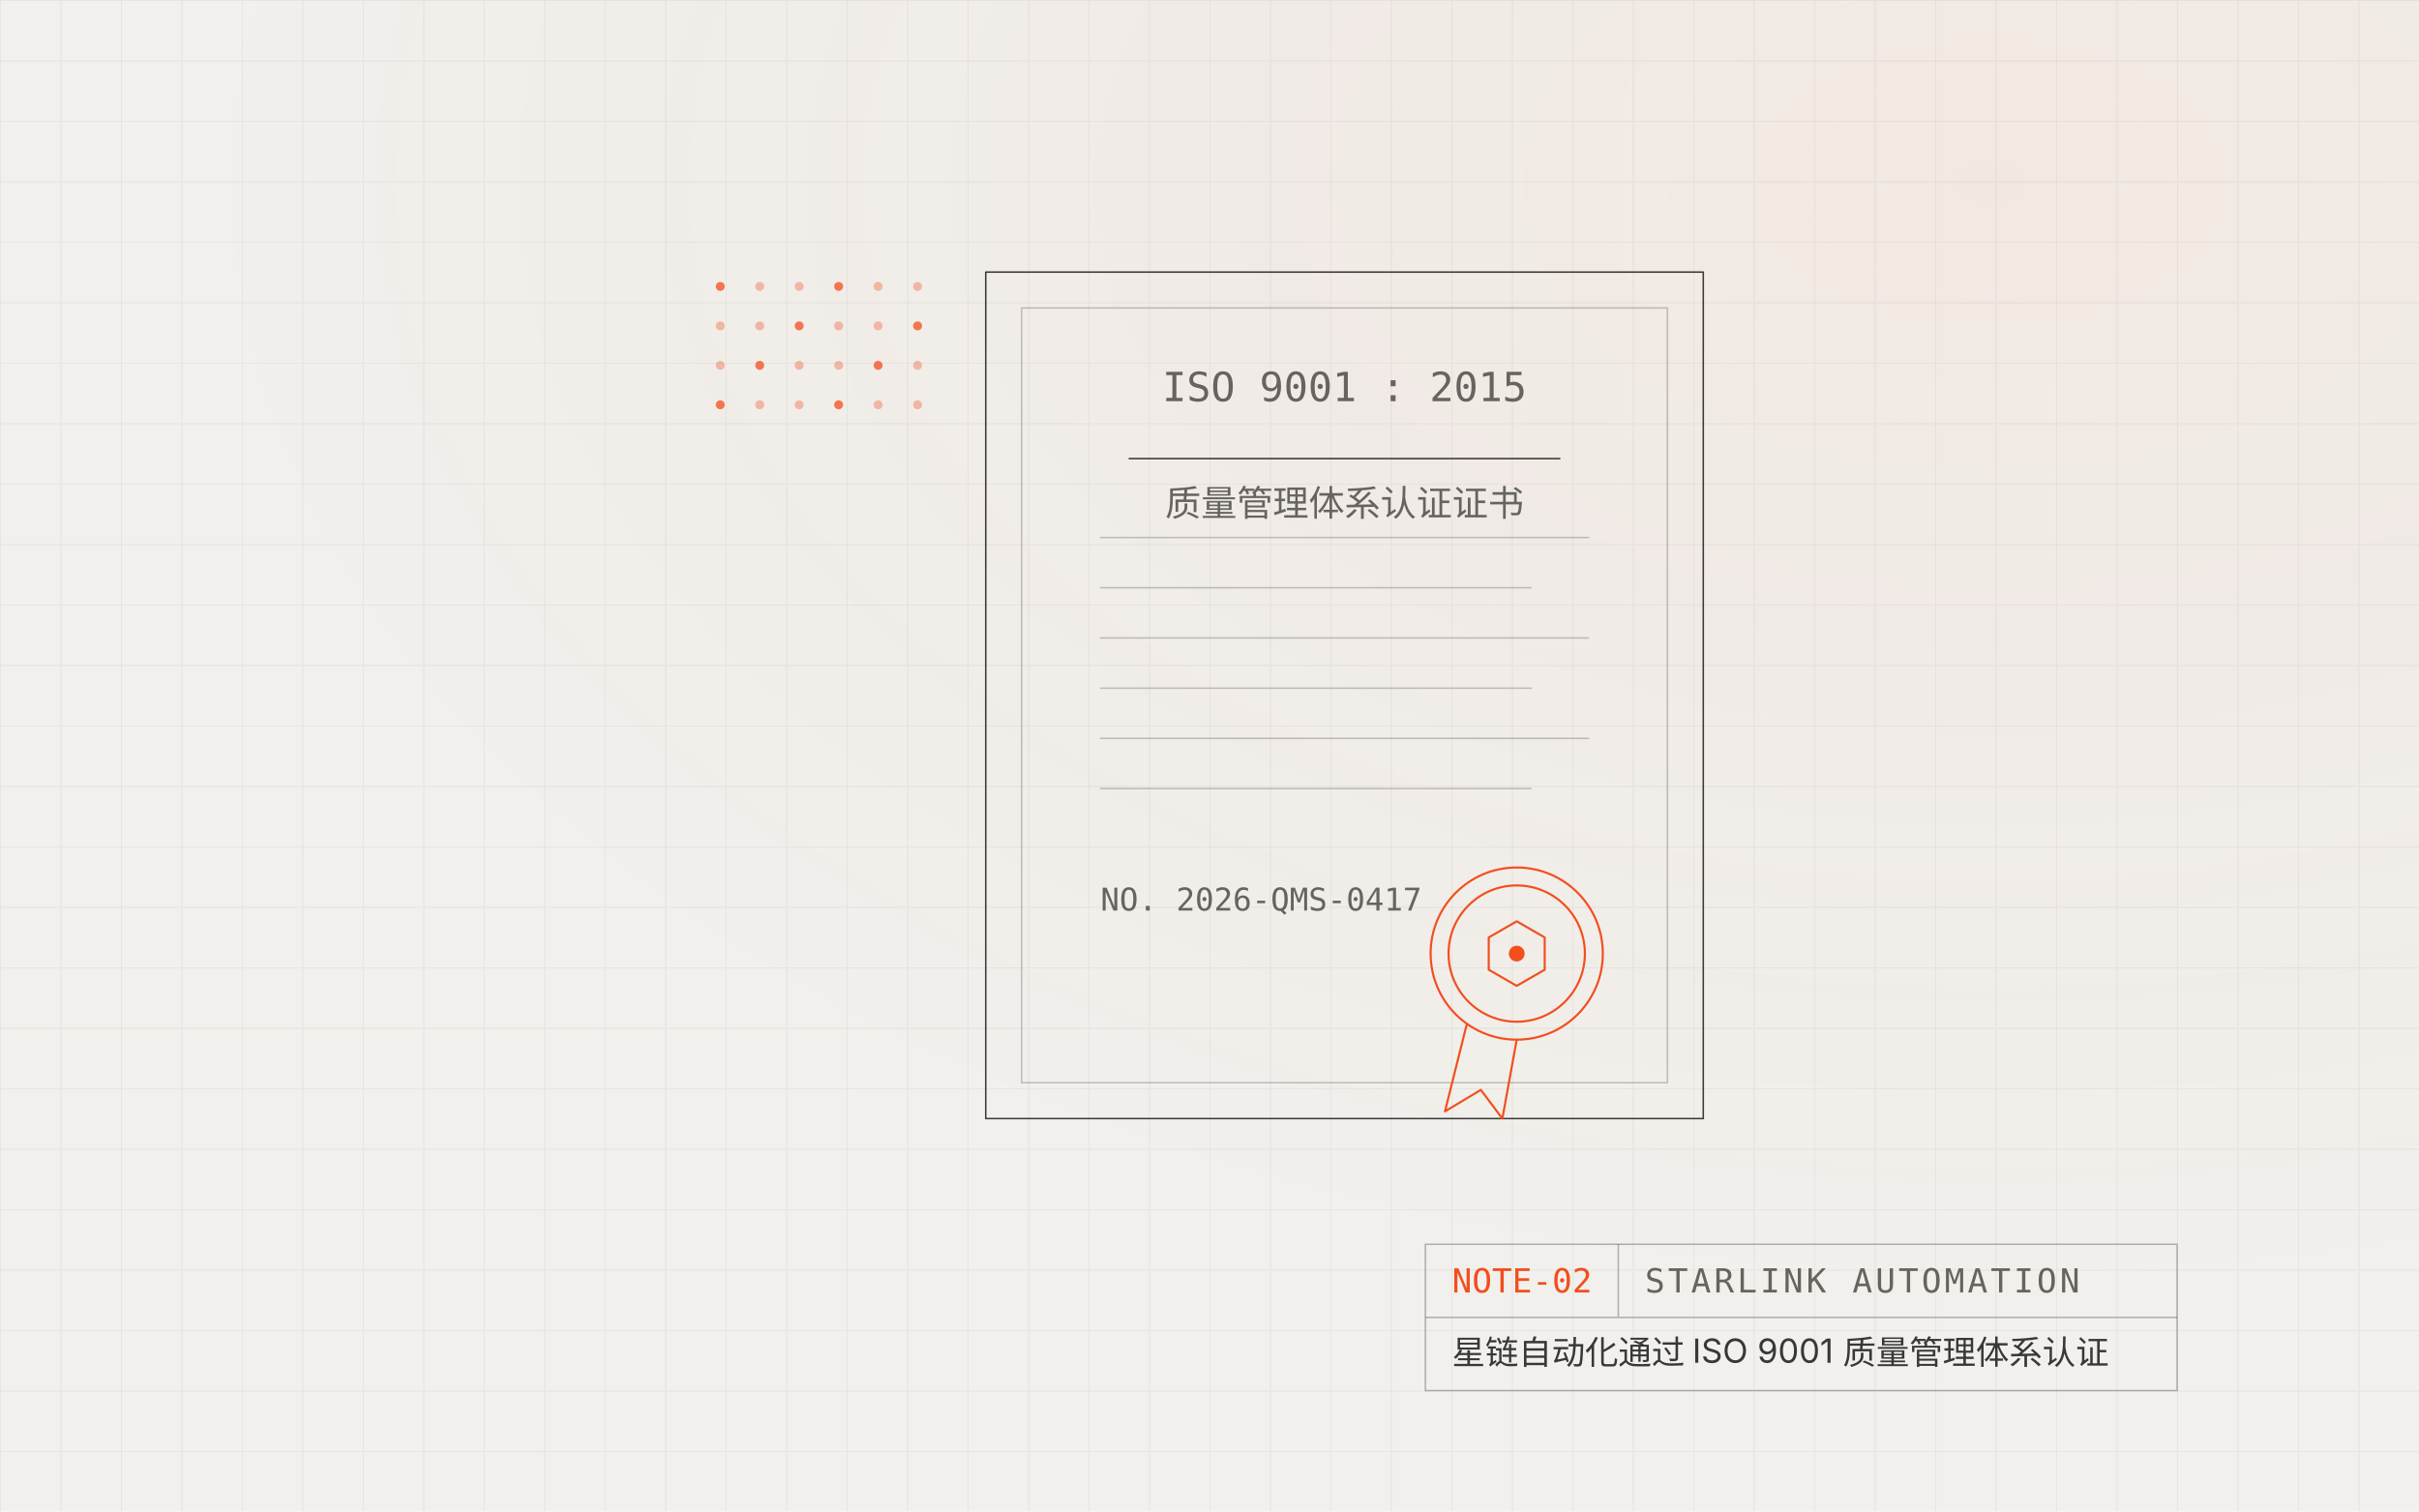
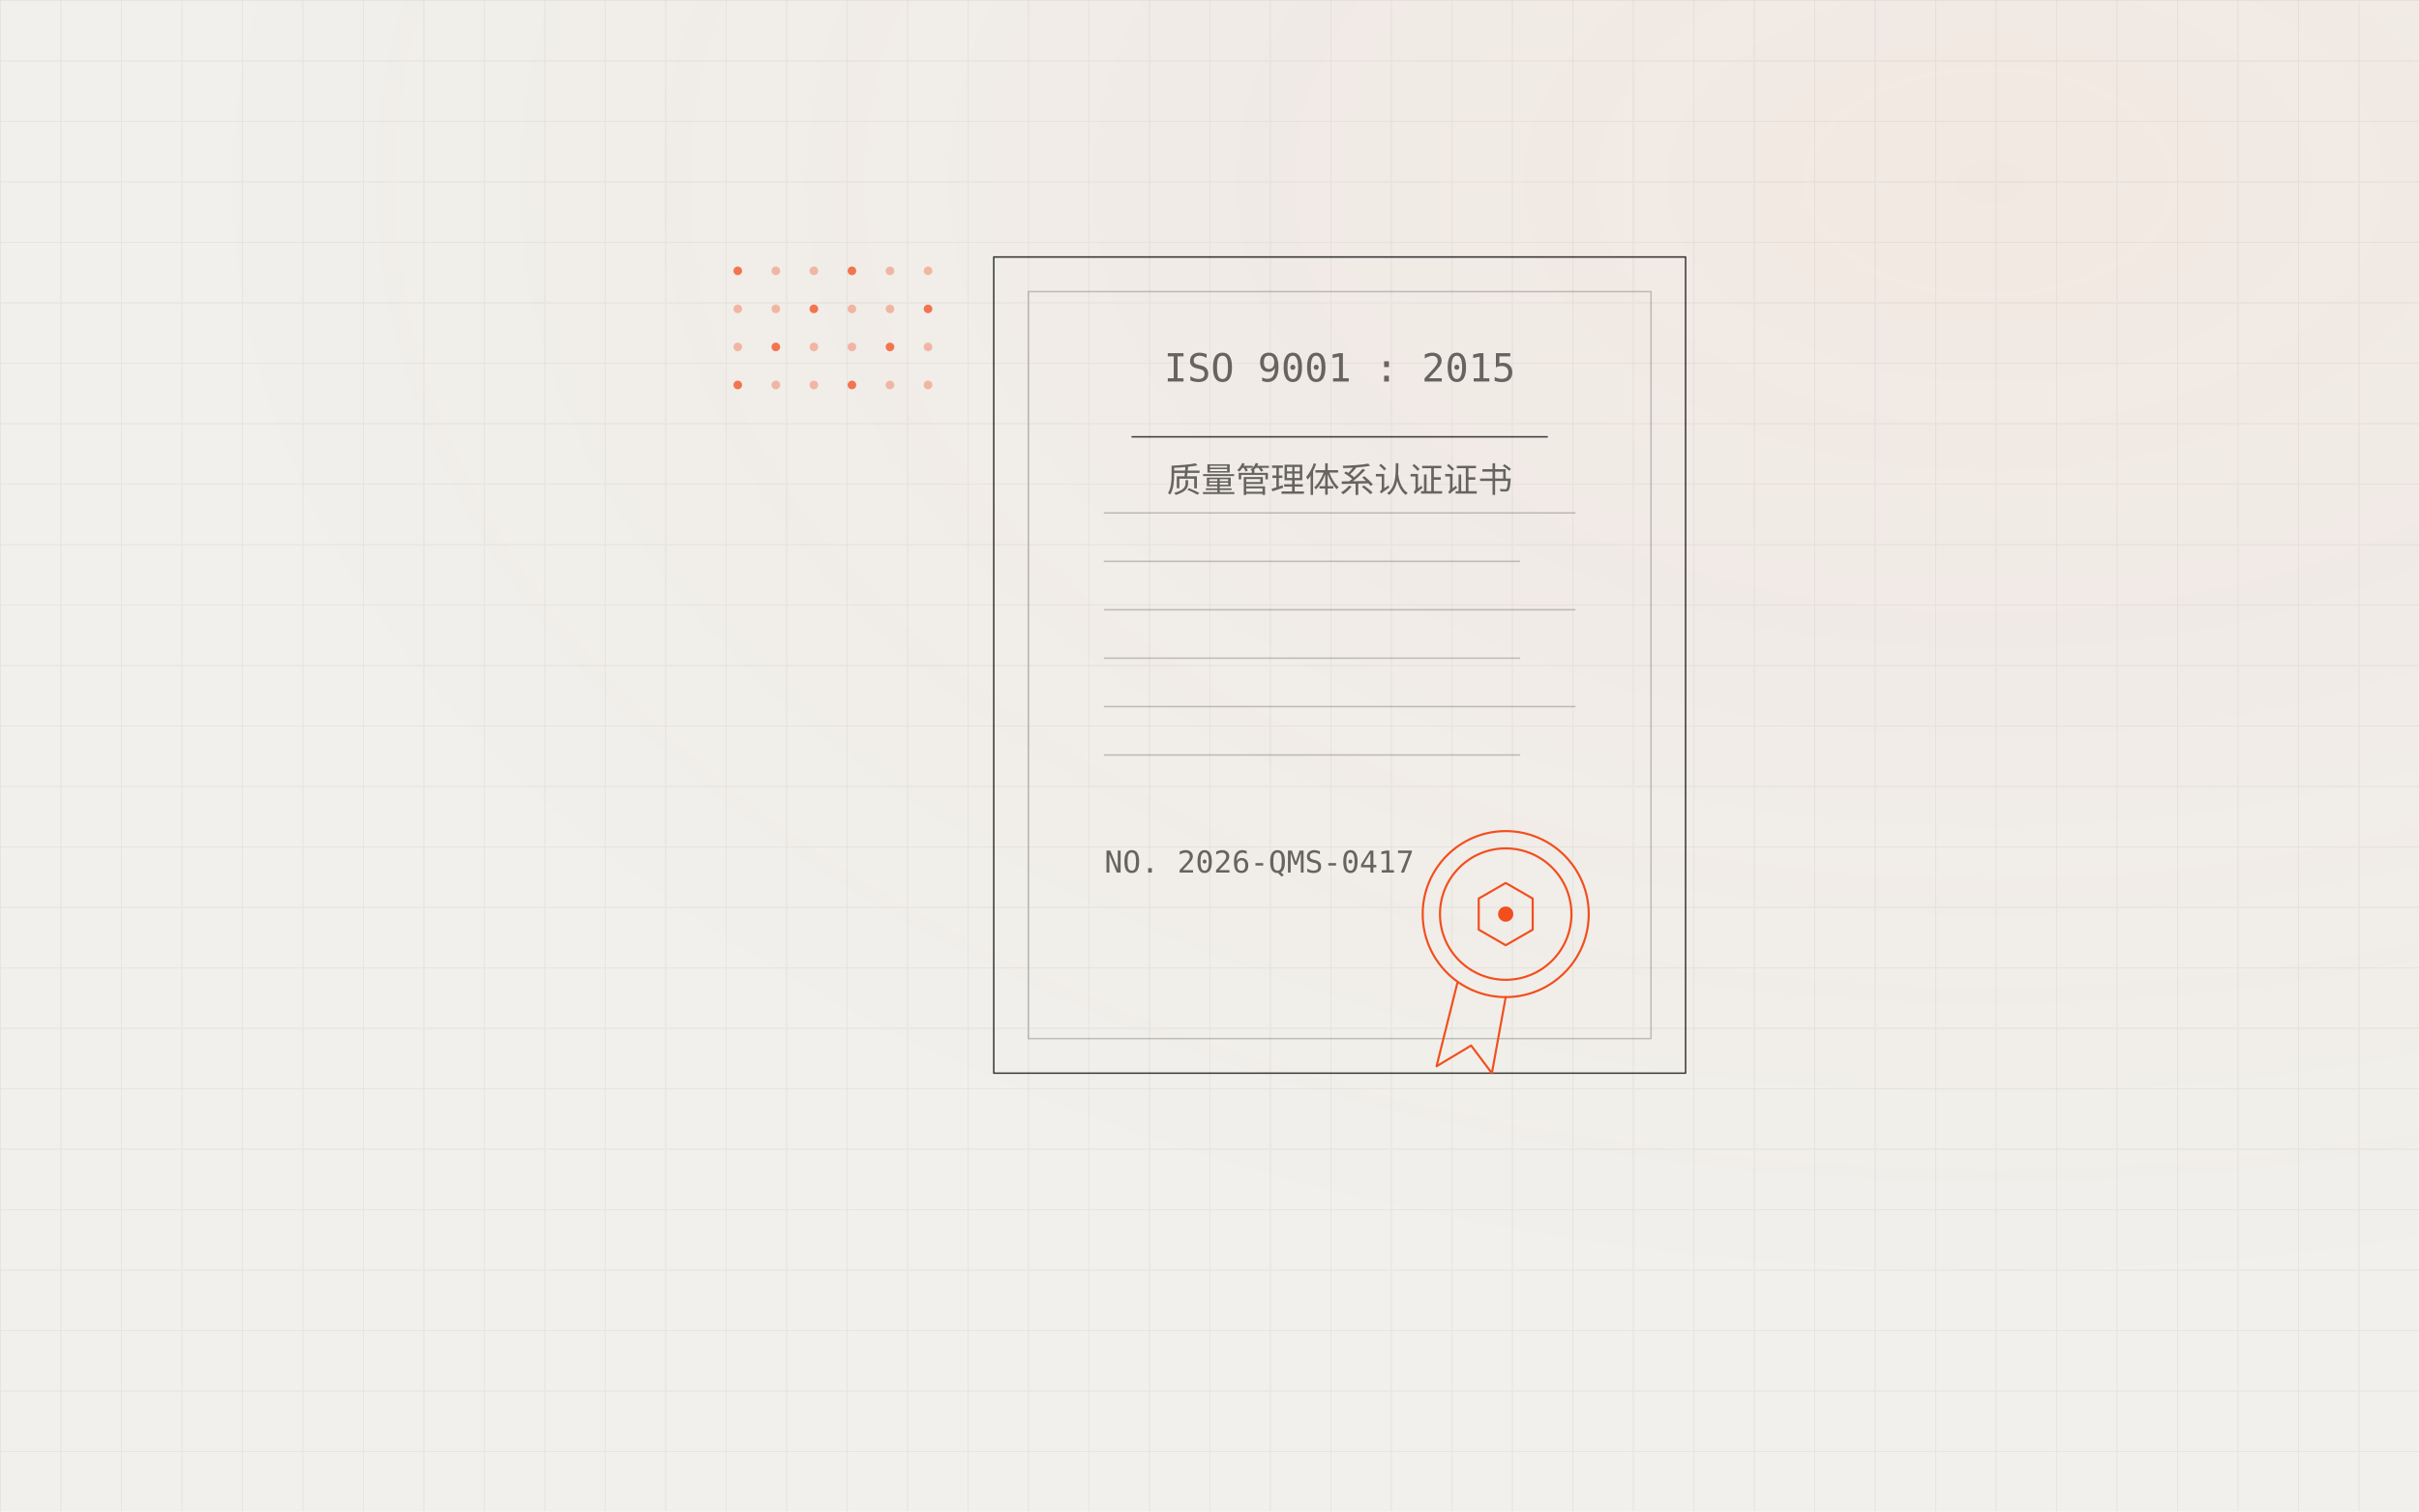
<svg xmlns="http://www.w3.org/2000/svg" width="1600" height="1000" viewBox="0 0 1600 1000" role="img" aria-label="星链自动化通过 ISO 9001 质量管理体系认证">
  <defs>
    <pattern id="g" width="40" height="40" patternUnits="userSpaceOnUse">
      <path d="M40 0H0V40" fill="none" stroke="rgba(10,10,11,0.06)" stroke-width="1" />
    </pattern>
    <radialGradient id="glow" cx="0.82" cy="0.12" r="0.75">
      <stop offset="0" stop-color="#f24e1e" stop-opacity="0.05" />
      <stop offset="1" stop-color="#f24e1e" stop-opacity="0" />
    </radialGradient>
  </defs>
  <rect width="1600" height="1000" fill="#f1f0ec" />
  <rect width="1600" height="1000" fill="url(#g)" />
  <rect width="1600" height="1000" fill="url(#glow)" />
-   <g transform="translate(414.7 127.8) scale(2.373)">
+   <g transform="translate(428.5 119.7) scale(2.288)">
    <g fill="none" stroke-linecap="round" stroke-linejoin="round">
      <g stroke="#0a0a0b" stroke-opacity="0.22" stroke-width="1">
        <path d="M110 32 L290 32 L290 248 L110 248 Z" vector-effect="non-scaling-stroke" />
        <path d="M132 96 L268 96" vector-effect="non-scaling-stroke" />
        <path d="M132 110 L252 110" vector-effect="non-scaling-stroke" />
        <path d="M132 124 L268 124" vector-effect="non-scaling-stroke" />
        <path d="M132 138 L252 138" vector-effect="non-scaling-stroke" />
        <path d="M132 152 L268 152" vector-effect="non-scaling-stroke" />
        <path d="M132 166 L252 166" vector-effect="non-scaling-stroke" />
      </g>
      <g stroke="#0a0a0b" stroke-opacity="0.78" stroke-width="1">
        <path d="M100 22 L300 22 L300 258 L100 258 Z" vector-effect="non-scaling-stroke" />
        <path d="M140 74 L260 74" vector-effect="non-scaling-stroke" />
      </g>
      <g stroke="#f24e1e" stroke-opacity="1" stroke-width="1.4">
        <path d="M224 212 a24 24 0 1 0 48 0 a24 24 0 1 0 -48 0" vector-effect="non-scaling-stroke" />
        <path d="M229 212 a19 19 0 1 0 38 0 a19 19 0 1 0 -38 0" vector-effect="non-scaling-stroke" />
        <path d="M248 203 L255.8 207.5 L255.8 216.5 L248 221 L240.2 216.5 L240.2 207.5 Z" vector-effect="non-scaling-stroke" />
        <path d="M234 232 L228 256 L238 250 L244 258 L248 236" vector-effect="non-scaling-stroke" />
      </g>
    </g>
    <circle cx="26" cy="26" r="1.25" fill="#f24e1e" fill-opacity="0.75" />
    <circle cx="37" cy="26" r="1.25" fill="#f24e1e" fill-opacity="0.34" />
    <circle cx="48" cy="26" r="1.25" fill="#f24e1e" fill-opacity="0.34" />
    <circle cx="59" cy="26" r="1.25" fill="#f24e1e" fill-opacity="0.75" />
    <circle cx="70" cy="26" r="1.25" fill="#f24e1e" fill-opacity="0.34" />
    <circle cx="81" cy="26" r="1.25" fill="#f24e1e" fill-opacity="0.34" />
    <circle cx="26" cy="37" r="1.25" fill="#f24e1e" fill-opacity="0.34" />
    <circle cx="37" cy="37" r="1.25" fill="#f24e1e" fill-opacity="0.34" />
    <circle cx="48" cy="37" r="1.25" fill="#f24e1e" fill-opacity="0.75" />
    <circle cx="59" cy="37" r="1.25" fill="#f24e1e" fill-opacity="0.34" />
    <circle cx="70" cy="37" r="1.25" fill="#f24e1e" fill-opacity="0.34" />
    <circle cx="81" cy="37" r="1.25" fill="#f24e1e" fill-opacity="0.75" />
    <circle cx="26" cy="48" r="1.25" fill="#f24e1e" fill-opacity="0.34" />
    <circle cx="37" cy="48" r="1.25" fill="#f24e1e" fill-opacity="0.75" />
    <circle cx="48" cy="48" r="1.25" fill="#f24e1e" fill-opacity="0.34" />
    <circle cx="59" cy="48" r="1.25" fill="#f24e1e" fill-opacity="0.34" />
    <circle cx="70" cy="48" r="1.25" fill="#f24e1e" fill-opacity="0.75" />
    <circle cx="81" cy="48" r="1.25" fill="#f24e1e" fill-opacity="0.34" />
    <circle cx="26" cy="59" r="1.25" fill="#f24e1e" fill-opacity="0.75" />
    <circle cx="37" cy="59" r="1.25" fill="#f24e1e" fill-opacity="0.34" />
    <circle cx="48" cy="59" r="1.25" fill="#f24e1e" fill-opacity="0.34" />
    <circle cx="59" cy="59" r="1.25" fill="#f24e1e" fill-opacity="0.75" />
    <circle cx="70" cy="59" r="1.25" fill="#f24e1e" fill-opacity="0.34" />
    <circle cx="81" cy="59" r="1.25" fill="#f24e1e" fill-opacity="0.34" />
    <circle cx="248" cy="212" r="2.2" fill="#f24e1e" />
    <text x="200" y="58" font-size="11.25" font-family="ui-monospace,SFMono-Regular,Menlo,Consolas,monospace" text-anchor="middle" fill="#66645f">ISO 9001 : 2015</text>
    <text x="200" y="90" font-size="10" font-family="-apple-system,'PingFang SC','Noto Sans SC','Microsoft YaHei',sans-serif" text-anchor="middle" fill="#66645f">质量管理体系认证证书</text>
    <text x="132" y="200" font-size="8.75" font-family="ui-monospace,SFMono-Regular,Menlo,Consolas,monospace" fill="#66645f">NO. 2026-QMS-0417</text>
  </g>
-   <g fill="none" stroke="rgba(10,10,11,0.28)" stroke-width="1">
-     <rect x="942.8" y="823.2" width="497.2" height="96.8" />
-     <path d="M942.8 871.6H1440.0M1070.4 823.2V871.6" />
-   </g>
-   <g font-size="22.0">
-     <text x="960.4" y="855.1" font-family="ui-monospace,SFMono-Regular,Menlo,Consolas,monospace" fill="#f24e1e">NOTE-02</text>
-     <text x="1088.0" y="855.1" font-family="ui-monospace,SFMono-Regular,Menlo,Consolas,monospace" letter-spacing="2" fill="#66645f">STARLINK AUTOMATION</text>
-     <text x="960.4" y="902.6" font-family="-apple-system,'PingFang SC','Noto Sans SC','Microsoft YaHei',sans-serif" fill="#0a0a0b" fill-opacity="0.8">星链自动化通过 ISO 9001 质量管理体系认证</text>
-   </g>
</svg>
